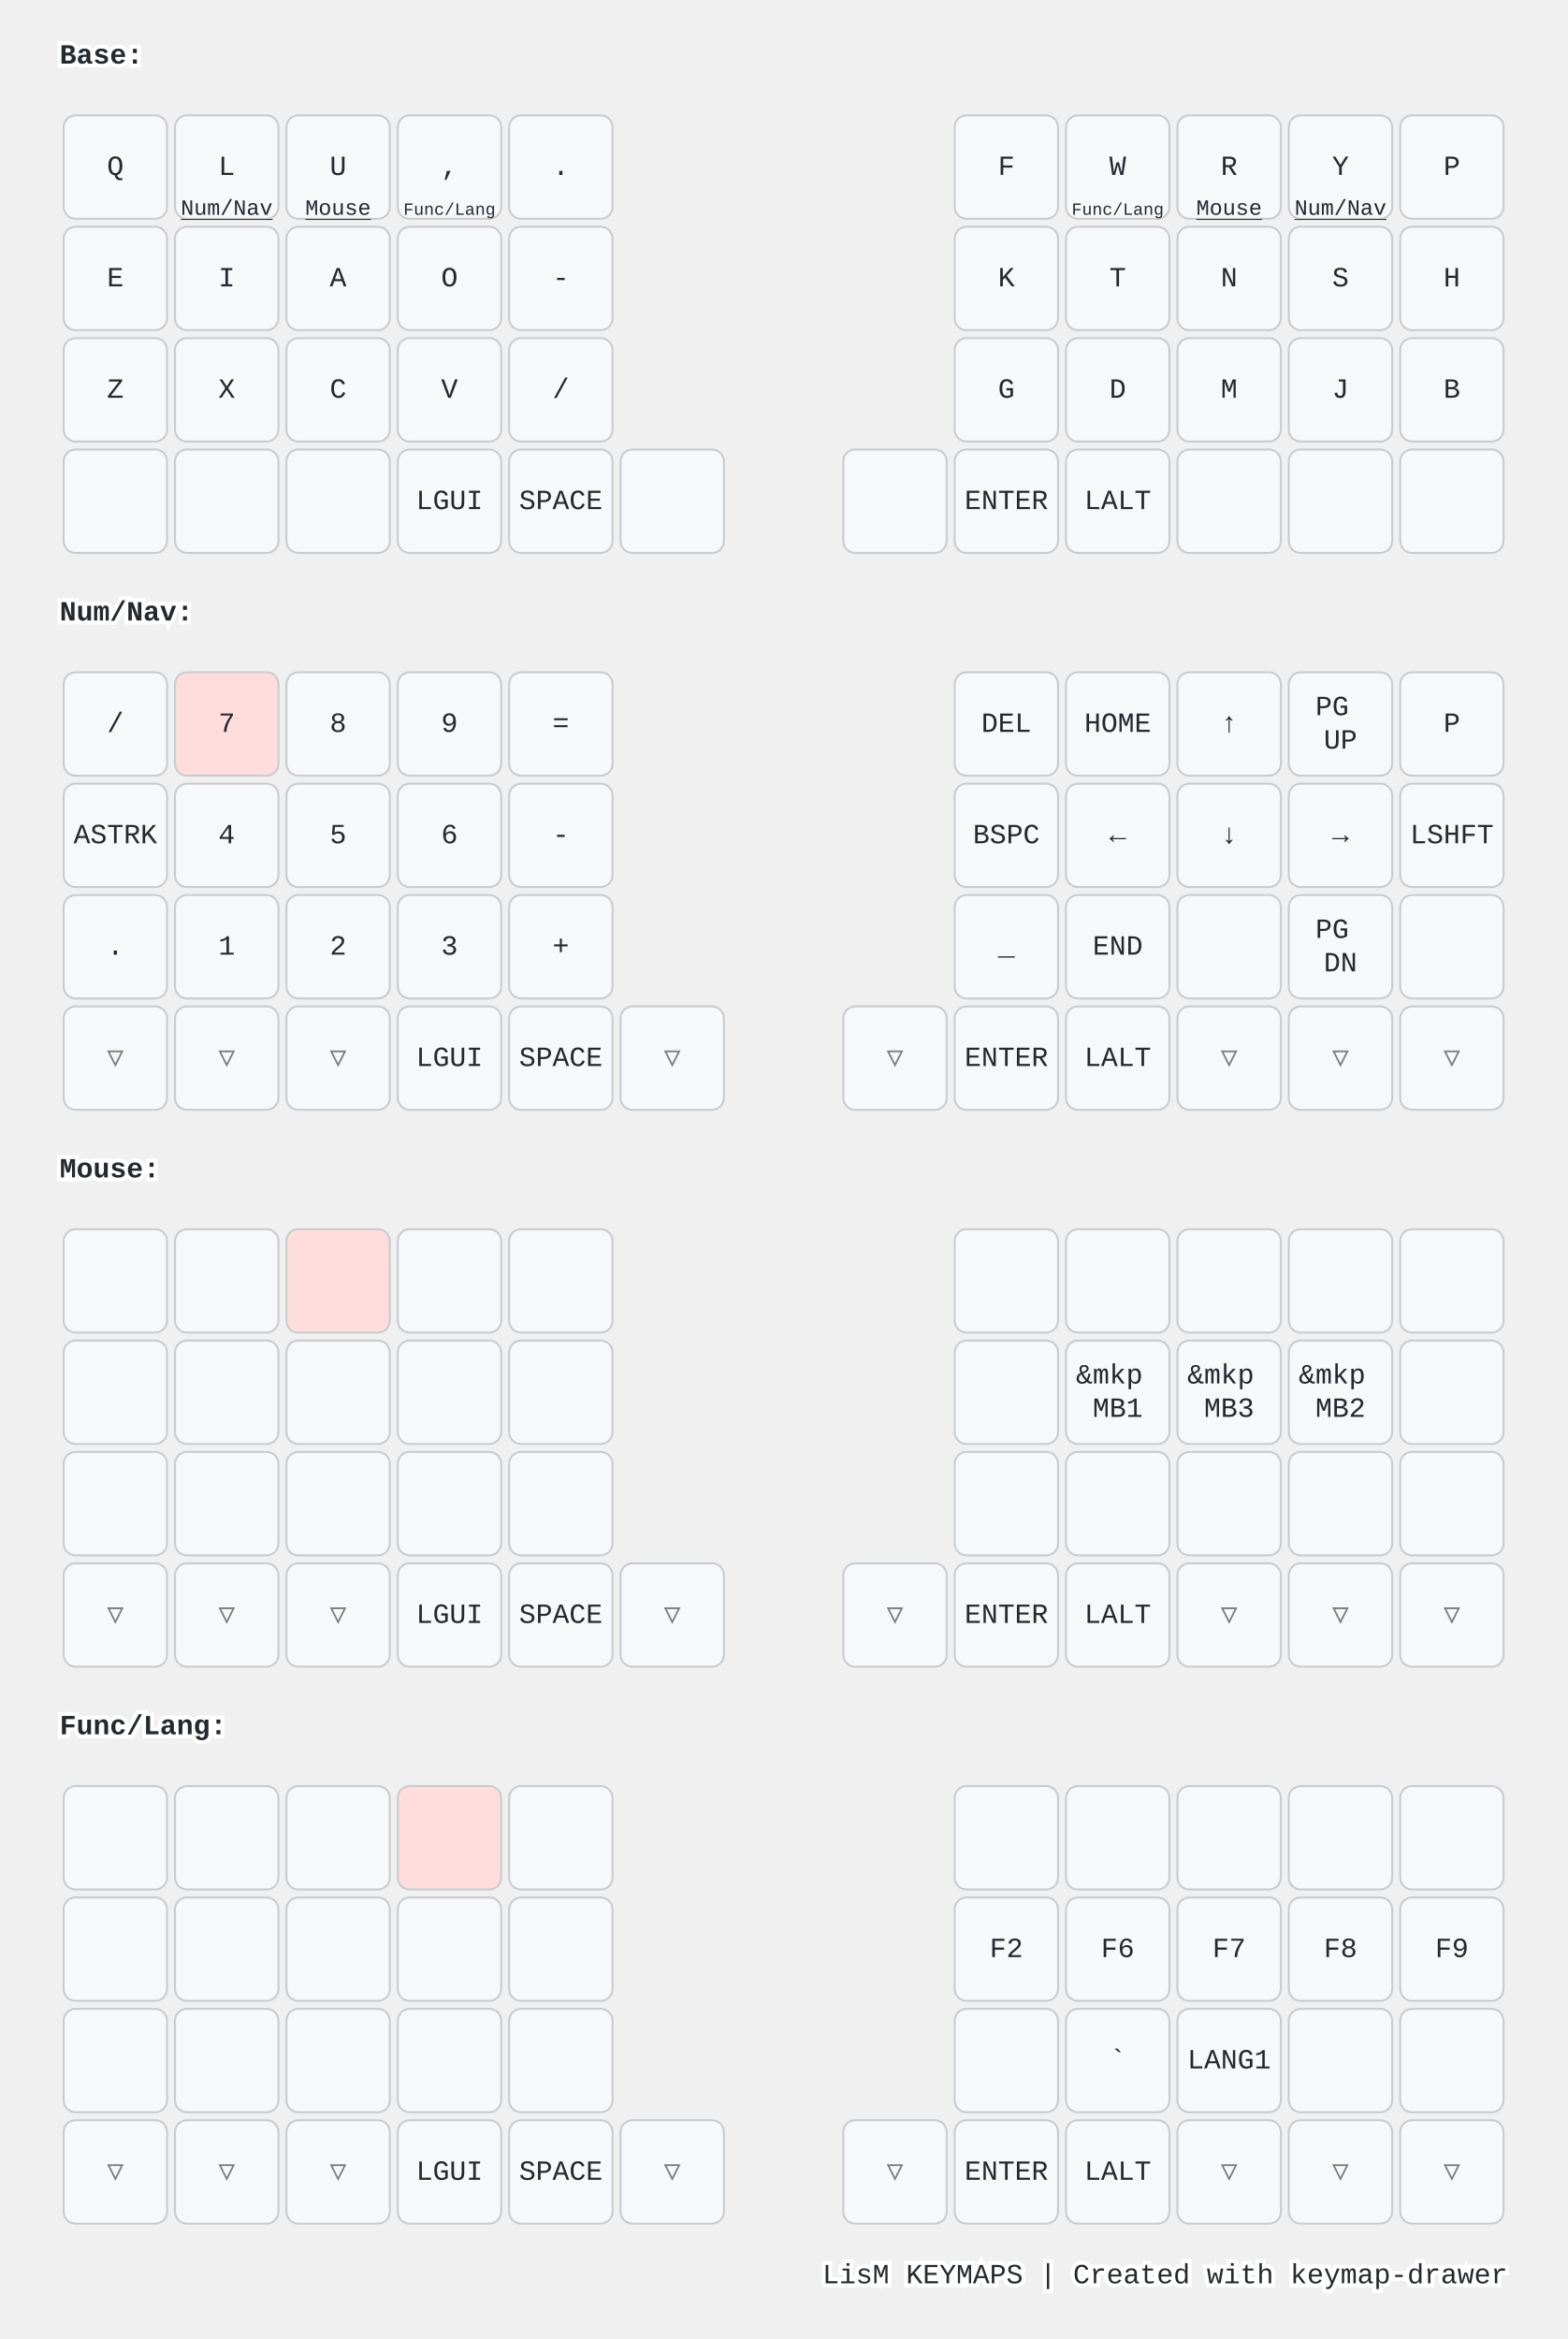
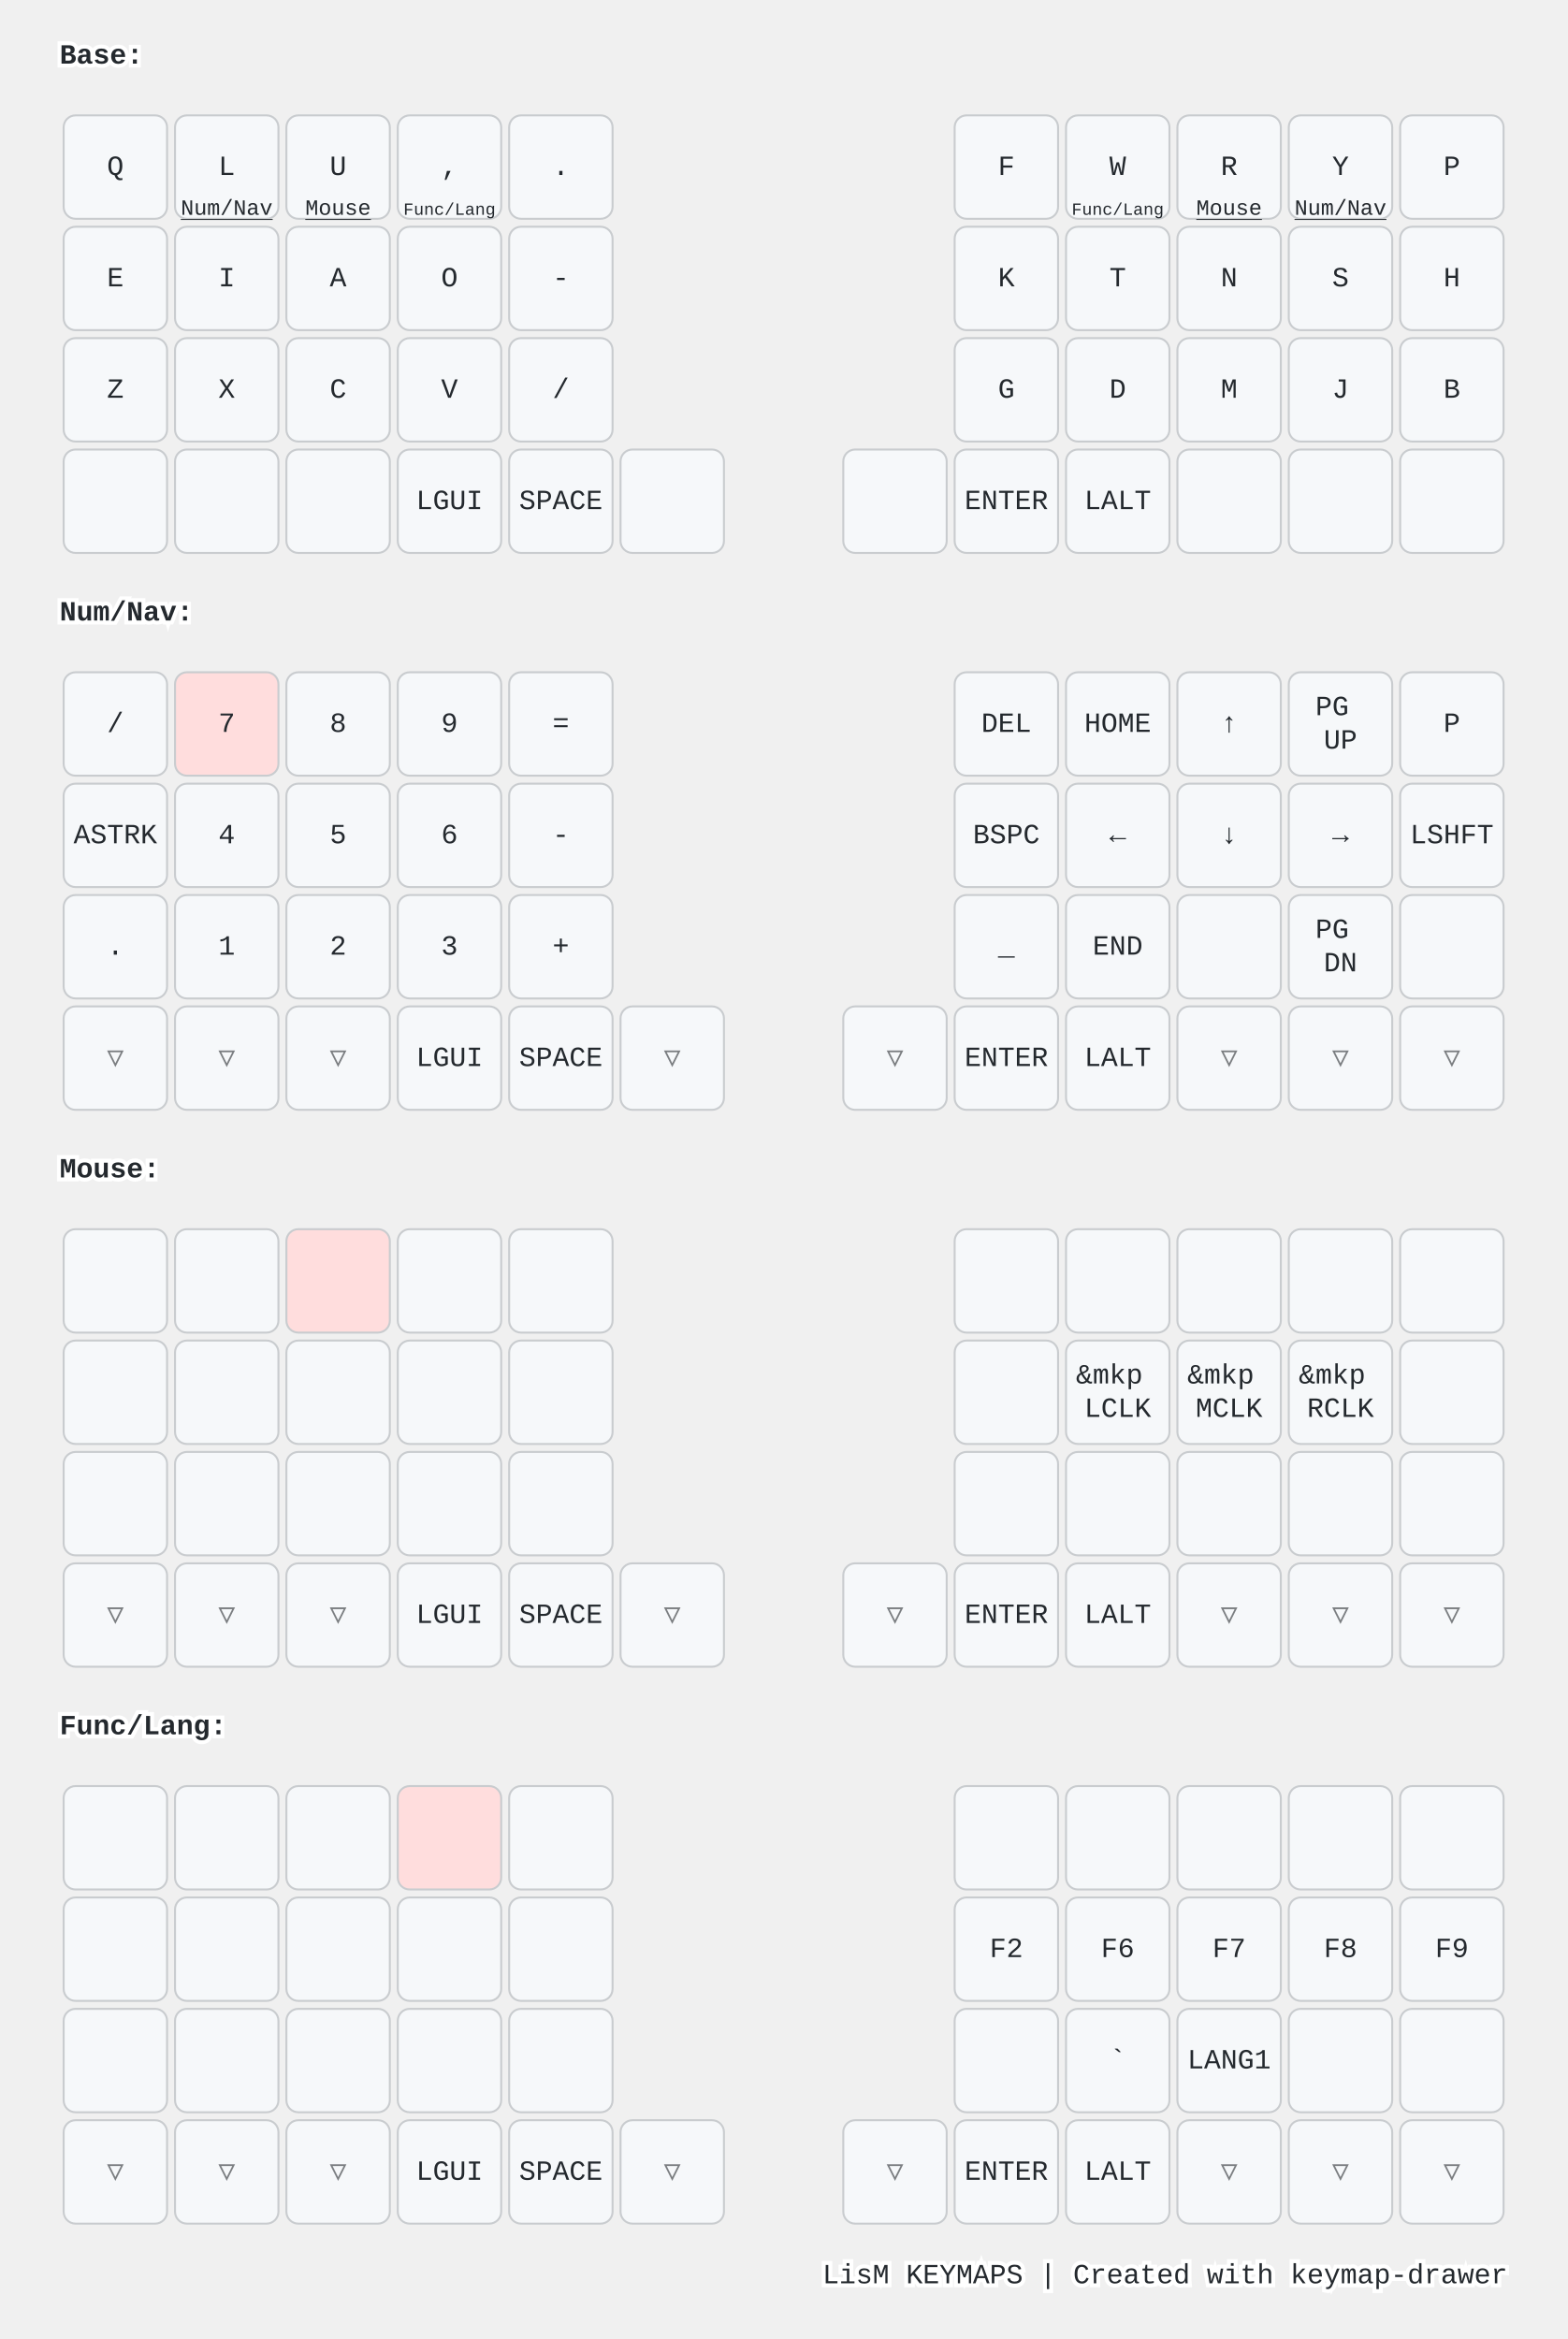
<svg xmlns="http://www.w3.org/2000/svg" width="788" height="1176" viewBox="0 0 788 1176" class="keymap">
  <style>/* inherit to force styles through use tags */
svg path {
    fill: inherit;
}

/* font and background color specifications */
svg.keymap {
    font-family: SFMono-Regular,Consolas,Liberation Mono,Menlo,monospace;
    font-size: 14px;
    font-kerning: normal;
    text-rendering: optimizeLegibility;
    fill: #24292e;
}

/* default key styling */
rect.key {
    fill: #f6f8fa;
}

rect.key, rect.combo {
    stroke: #c9cccf;
    stroke-width: 1;
}

/* default key side styling, only used is draw_key_sides is set */
rect.side {
    filter: brightness(90%);
}

/* color accent for combo boxes */
rect.combo, rect.combo-separate {
    fill: #cdf;
}

/* color accent for held keys */
rect.held, rect.combo.held {
    fill: #fdd;
}

/* color accent for ghost (optional) keys */
rect.ghost, rect.combo.ghost {
    stroke-dasharray: 4, 4;
    stroke-width: 2;
}

text {
    text-anchor: middle;
    dominant-baseline: middle;
}

/* styling for layer labels */
text.label {
    font-weight: bold;
    text-anchor: start;
    stroke: white;
    stroke-width: 4;
    paint-order: stroke;
}

/* styling for optional footer */
text.footer {
    text-anchor: end;
    dominant-baseline: auto;
    stroke: white;
    stroke-width: 4;
    paint-order: stroke;
}

/* styling for combo tap, and key non-tap label text */
text.combo, text.hold, text.shifted, text.left, text.right, text.tl, text.tr, text.bl, text.br {
    font-size: 11px;
}

text.hold, text.bl, text.br {
    text-anchor: middle;
    dominant-baseline: auto;
}

text.shifted, text.tl, text.tr {
    text-anchor: middle;
    dominant-baseline: hanging;
}

text.left, text.tl, text.bl {
    text-anchor: start;
}

text.right, text.tr, text.br {
    text-anchor: end;
}

text.layer-activator {
    text-decoration: underline;
}

/* styling for hold/shifted label text in combo box */
text.combo.hold, text.combo.shifted, text.combo.left, text.combo.right {
    font-size: 8px;
}

/* lighter symbol for transparent keys */
text.trans {
    fill: #7b7e81;
}

/* styling for combo dendrons */
path.combo {
    stroke-width: 1;
    stroke: gray;
    fill: none;
}

/* Start Tabler Icons Cleanup */
/* cannot use height/width with glyphs */
.icon-tabler &gt; path {
    fill: inherit;
    stroke: inherit;
    stroke-width: 2;
}
/* hide tabler's default box */
.icon-tabler &gt; path[stroke="none"][fill="none"] {
    visibility: hidden;
}
/* End Tabler Icons Cleanup */

@media (prefers-color-scheme: dark) {
svg.keymap { fill: #d1d6db; }
rect.key { fill: #3f4750; }
rect.key, rect.combo { stroke: #60666c; }
rect.combo, rect.combo-separate { fill: #1f3d7a; }
rect.held, rect.combo.held { fill: #854747; }
text.label, text.footer { stroke: black; }
text.trans { fill: #7e8184; }
path.combo { stroke: #7f7f7f; }

}</style>
  <g transform="translate(30, 0)" class="layer-Base">
    <text x="0" y="28" class="label" id="Base">Base:</text>
    <g transform="translate(0, 56)">
      <g transform="translate(28, 28)" class="key keypos-0">
        <rect rx="6" ry="6" x="-26" y="-26" width="52" height="52" class="key" />
        <text x="0" y="0" class="key tap">Q</text>
      </g>
      <g transform="translate(84, 28)" class="key keypos-1">
        <rect rx="6" ry="6" x="-26" y="-26" width="52" height="52" class="key" />
        <text x="0" y="0" class="key tap">L</text>
        <a href="#NumNav">
          <text x="0" y="24" class="key hold layer-activator">Num/Nav</text>
        </a>
      </g>
      <g transform="translate(140, 28)" class="key keypos-2">
        <rect rx="6" ry="6" x="-26" y="-26" width="52" height="52" class="key" />
        <text x="0" y="0" class="key tap">U</text>
        <a href="#Mouse">
          <text x="0" y="24" class="key hold layer-activator">Mouse</text>
        </a>
      </g>
      <g transform="translate(196, 28)" class="key keypos-3">
        <rect rx="6" ry="6" x="-26" y="-26" width="52" height="52" class="key" />
        <text x="0" y="0" class="key tap">,</text>
        <a href="#FuncLang">
          <text x="0" y="24" class="key hold layer-activator">
            <tspan style="font-size: 78%">Func/Lang</tspan>
          </text>
        </a>
      </g>
      <g transform="translate(252, 28)" class="key keypos-4">
        <rect rx="6" ry="6" x="-26" y="-26" width="52" height="52" class="key" />
        <text x="0" y="0" class="key tap">.</text>
      </g>
      <g transform="translate(476, 28)" class="key keypos-5">
        <rect rx="6" ry="6" x="-26" y="-26" width="52" height="52" class="key" />
        <text x="0" y="0" class="key tap">F</text>
      </g>
      <g transform="translate(532, 28)" class="key keypos-6">
        <rect rx="6" ry="6" x="-26" y="-26" width="52" height="52" class="key" />
        <text x="0" y="0" class="key tap">W</text>
        <a href="#FuncLang">
          <text x="0" y="24" class="key hold layer-activator">
            <tspan style="font-size: 78%">Func/Lang</tspan>
          </text>
        </a>
      </g>
      <g transform="translate(588, 28)" class="key keypos-7">
        <rect rx="6" ry="6" x="-26" y="-26" width="52" height="52" class="key" />
        <text x="0" y="0" class="key tap">R</text>
        <a href="#Mouse">
          <text x="0" y="24" class="key hold layer-activator">Mouse</text>
        </a>
      </g>
      <g transform="translate(644, 28)" class="key keypos-8">
        <rect rx="6" ry="6" x="-26" y="-26" width="52" height="52" class="key" />
        <text x="0" y="0" class="key tap">Y</text>
        <a href="#NumNav">
          <text x="0" y="24" class="key hold layer-activator">Num/Nav</text>
        </a>
      </g>
      <g transform="translate(700, 28)" class="key keypos-9">
        <rect rx="6" ry="6" x="-26" y="-26" width="52" height="52" class="key" />
        <text x="0" y="0" class="key tap">P</text>
      </g>
      <g transform="translate(28, 84)" class="key keypos-10">
        <rect rx="6" ry="6" x="-26" y="-26" width="52" height="52" class="key" />
        <text x="0" y="0" class="key tap">E</text>
      </g>
      <g transform="translate(84, 84)" class="key keypos-11">
        <rect rx="6" ry="6" x="-26" y="-26" width="52" height="52" class="key" />
        <text x="0" y="0" class="key tap">I</text>
      </g>
      <g transform="translate(140, 84)" class="key keypos-12">
        <rect rx="6" ry="6" x="-26" y="-26" width="52" height="52" class="key" />
        <text x="0" y="0" class="key tap">A</text>
      </g>
      <g transform="translate(196, 84)" class="key keypos-13">
        <rect rx="6" ry="6" x="-26" y="-26" width="52" height="52" class="key" />
        <text x="0" y="0" class="key tap">O</text>
      </g>
      <g transform="translate(252, 84)" class="key keypos-14">
        <rect rx="6" ry="6" x="-26" y="-26" width="52" height="52" class="key" />
        <text x="0" y="0" class="key tap">-</text>
      </g>
      <g transform="translate(476, 84)" class="key keypos-15">
        <rect rx="6" ry="6" x="-26" y="-26" width="52" height="52" class="key" />
        <text x="0" y="0" class="key tap">K</text>
      </g>
      <g transform="translate(532, 84)" class="key keypos-16">
        <rect rx="6" ry="6" x="-26" y="-26" width="52" height="52" class="key" />
        <text x="0" y="0" class="key tap">T</text>
      </g>
      <g transform="translate(588, 84)" class="key keypos-17">
        <rect rx="6" ry="6" x="-26" y="-26" width="52" height="52" class="key" />
        <text x="0" y="0" class="key tap">N</text>
      </g>
      <g transform="translate(644, 84)" class="key keypos-18">
        <rect rx="6" ry="6" x="-26" y="-26" width="52" height="52" class="key" />
        <text x="0" y="0" class="key tap">S</text>
      </g>
      <g transform="translate(700, 84)" class="key keypos-19">
        <rect rx="6" ry="6" x="-26" y="-26" width="52" height="52" class="key" />
        <text x="0" y="0" class="key tap">H</text>
      </g>
      <g transform="translate(28, 140)" class="key keypos-20">
        <rect rx="6" ry="6" x="-26" y="-26" width="52" height="52" class="key" />
        <text x="0" y="0" class="key tap">Z</text>
      </g>
      <g transform="translate(84, 140)" class="key keypos-21">
        <rect rx="6" ry="6" x="-26" y="-26" width="52" height="52" class="key" />
        <text x="0" y="0" class="key tap">X</text>
      </g>
      <g transform="translate(140, 140)" class="key keypos-22">
        <rect rx="6" ry="6" x="-26" y="-26" width="52" height="52" class="key" />
        <text x="0" y="0" class="key tap">C</text>
      </g>
      <g transform="translate(196, 140)" class="key keypos-23">
        <rect rx="6" ry="6" x="-26" y="-26" width="52" height="52" class="key" />
        <text x="0" y="0" class="key tap">V</text>
      </g>
      <g transform="translate(252, 140)" class="key keypos-24">
        <rect rx="6" ry="6" x="-26" y="-26" width="52" height="52" class="key" />
        <text x="0" y="0" class="key tap">/</text>
      </g>
      <g transform="translate(476, 140)" class="key keypos-25">
        <rect rx="6" ry="6" x="-26" y="-26" width="52" height="52" class="key" />
        <text x="0" y="0" class="key tap">G</text>
      </g>
      <g transform="translate(532, 140)" class="key keypos-26">
        <rect rx="6" ry="6" x="-26" y="-26" width="52" height="52" class="key" />
        <text x="0" y="0" class="key tap">D</text>
      </g>
      <g transform="translate(588, 140)" class="key keypos-27">
        <rect rx="6" ry="6" x="-26" y="-26" width="52" height="52" class="key" />
        <text x="0" y="0" class="key tap">M</text>
      </g>
      <g transform="translate(644, 140)" class="key keypos-28">
        <rect rx="6" ry="6" x="-26" y="-26" width="52" height="52" class="key" />
        <text x="0" y="0" class="key tap">J</text>
      </g>
      <g transform="translate(700, 140)" class="key keypos-29">
        <rect rx="6" ry="6" x="-26" y="-26" width="52" height="52" class="key" />
        <text x="0" y="0" class="key tap">B</text>
      </g>
      <g transform="translate(28, 196)" class="key keypos-30">
        <rect rx="6" ry="6" x="-26" y="-26" width="52" height="52" class="key" />
      </g>
      <g transform="translate(84, 196)" class="key keypos-31">
        <rect rx="6" ry="6" x="-26" y="-26" width="52" height="52" class="key" />
      </g>
      <g transform="translate(140, 196)" class="key keypos-32">
        <rect rx="6" ry="6" x="-26" y="-26" width="52" height="52" class="key" />
      </g>
      <g transform="translate(196, 196)" class="key keypos-33">
        <rect rx="6" ry="6" x="-26" y="-26" width="52" height="52" class="key" />
        <text x="0" y="0" class="key tap">LGUI</text>
      </g>
      <g transform="translate(252, 196)" class="key keypos-34">
        <rect rx="6" ry="6" x="-26" y="-26" width="52" height="52" class="key" />
        <text x="0" y="0" class="key tap">SPACE</text>
      </g>
      <g transform="translate(308, 196)" class="key keypos-35">
        <rect rx="6" ry="6" x="-26" y="-26" width="52" height="52" class="key" />
      </g>
      <g transform="translate(420, 196)" class="key keypos-36">
        <rect rx="6" ry="6" x="-26" y="-26" width="52" height="52" class="key" />
      </g>
      <g transform="translate(476, 196)" class="key keypos-37">
        <rect rx="6" ry="6" x="-26" y="-26" width="52" height="52" class="key" />
        <text x="0" y="0" class="key tap">ENTER</text>
      </g>
      <g transform="translate(532, 196)" class="key keypos-38">
        <rect rx="6" ry="6" x="-26" y="-26" width="52" height="52" class="key" />
        <text x="0" y="0" class="key tap">LALT</text>
      </g>
      <g transform="translate(588, 196)" class="key keypos-39">
        <rect rx="6" ry="6" x="-26" y="-26" width="52" height="52" class="key" />
      </g>
      <g transform="translate(644, 196)" class="key keypos-40">
        <rect rx="6" ry="6" x="-26" y="-26" width="52" height="52" class="key" />
      </g>
      <g transform="translate(700, 196)" class="key keypos-41">
        <rect rx="6" ry="6" x="-26" y="-26" width="52" height="52" class="key" />
      </g>
    </g>
  </g>
  <g transform="translate(30, 280)" class="layer-Num/Nav">
    <text x="0" y="28" class="label" id="NumNav">Num/Nav:</text>
    <g transform="translate(0, 56)">
      <g transform="translate(28, 28)" class="key keypos-0">
        <rect rx="6" ry="6" x="-26" y="-26" width="52" height="52" class="key" />
        <text x="0" y="0" class="key tap">/</text>
      </g>
      <g transform="translate(84, 28)" class="key held keypos-1">
        <rect rx="6" ry="6" x="-26" y="-26" width="52" height="52" class="key held" />
        <text x="0" y="0" class="key held tap">7</text>
      </g>
      <g transform="translate(140, 28)" class="key keypos-2">
        <rect rx="6" ry="6" x="-26" y="-26" width="52" height="52" class="key" />
        <text x="0" y="0" class="key tap">8</text>
      </g>
      <g transform="translate(196, 28)" class="key keypos-3">
        <rect rx="6" ry="6" x="-26" y="-26" width="52" height="52" class="key" />
        <text x="0" y="0" class="key tap">9</text>
      </g>
      <g transform="translate(252, 28)" class="key keypos-4">
        <rect rx="6" ry="6" x="-26" y="-26" width="52" height="52" class="key" />
        <text x="0" y="0" class="key tap">=</text>
      </g>
      <g transform="translate(476, 28)" class="key keypos-5">
        <rect rx="6" ry="6" x="-26" y="-26" width="52" height="52" class="key" />
        <text x="0" y="0" class="key tap">DEL</text>
      </g>
      <g transform="translate(532, 28)" class="key keypos-6">
        <rect rx="6" ry="6" x="-26" y="-26" width="52" height="52" class="key" />
        <text x="0" y="0" class="key tap">HOME</text>
      </g>
      <g transform="translate(588, 28)" class="key keypos-7">
        <rect rx="6" ry="6" x="-26" y="-26" width="52" height="52" class="key" />
        <text x="0" y="0" class="key tap">↑</text>
      </g>
      <g transform="translate(644, 28)" class="key keypos-8">
        <rect rx="6" ry="6" x="-26" y="-26" width="52" height="52" class="key" />
        <text x="0" y="0" class="key tap">
          <tspan x="0" dy="-0.6em">PG</tspan>
          <tspan x="0" dy="1.2em">UP</tspan>
        </text>
      </g>
      <g transform="translate(700, 28)" class="key keypos-9">
        <rect rx="6" ry="6" x="-26" y="-26" width="52" height="52" class="key" />
        <text x="0" y="0" class="key tap">P</text>
      </g>
      <g transform="translate(28, 84)" class="key keypos-10">
        <rect rx="6" ry="6" x="-26" y="-26" width="52" height="52" class="key" />
        <text x="0" y="0" class="key tap">ASTRK</text>
      </g>
      <g transform="translate(84, 84)" class="key keypos-11">
        <rect rx="6" ry="6" x="-26" y="-26" width="52" height="52" class="key" />
        <text x="0" y="0" class="key tap">4</text>
      </g>
      <g transform="translate(140, 84)" class="key keypos-12">
        <rect rx="6" ry="6" x="-26" y="-26" width="52" height="52" class="key" />
        <text x="0" y="0" class="key tap">5</text>
      </g>
      <g transform="translate(196, 84)" class="key keypos-13">
        <rect rx="6" ry="6" x="-26" y="-26" width="52" height="52" class="key" />
        <text x="0" y="0" class="key tap">6</text>
      </g>
      <g transform="translate(252, 84)" class="key keypos-14">
        <rect rx="6" ry="6" x="-26" y="-26" width="52" height="52" class="key" />
        <text x="0" y="0" class="key tap">-</text>
      </g>
      <g transform="translate(476, 84)" class="key keypos-15">
        <rect rx="6" ry="6" x="-26" y="-26" width="52" height="52" class="key" />
        <text x="0" y="0" class="key tap">BSPC</text>
      </g>
      <g transform="translate(532, 84)" class="key keypos-16">
        <rect rx="6" ry="6" x="-26" y="-26" width="52" height="52" class="key" />
        <text x="0" y="0" class="key tap">←</text>
      </g>
      <g transform="translate(588, 84)" class="key keypos-17">
        <rect rx="6" ry="6" x="-26" y="-26" width="52" height="52" class="key" />
        <text x="0" y="0" class="key tap">↓</text>
      </g>
      <g transform="translate(644, 84)" class="key keypos-18">
        <rect rx="6" ry="6" x="-26" y="-26" width="52" height="52" class="key" />
        <text x="0" y="0" class="key tap">→</text>
      </g>
      <g transform="translate(700, 84)" class="key keypos-19">
        <rect rx="6" ry="6" x="-26" y="-26" width="52" height="52" class="key" />
        <text x="0" y="0" class="key tap">LSHFT</text>
      </g>
      <g transform="translate(28, 140)" class="key keypos-20">
        <rect rx="6" ry="6" x="-26" y="-26" width="52" height="52" class="key" />
        <text x="0" y="0" class="key tap">.</text>
      </g>
      <g transform="translate(84, 140)" class="key keypos-21">
        <rect rx="6" ry="6" x="-26" y="-26" width="52" height="52" class="key" />
        <text x="0" y="0" class="key tap">1</text>
      </g>
      <g transform="translate(140, 140)" class="key keypos-22">
        <rect rx="6" ry="6" x="-26" y="-26" width="52" height="52" class="key" />
        <text x="0" y="0" class="key tap">2</text>
      </g>
      <g transform="translate(196, 140)" class="key keypos-23">
        <rect rx="6" ry="6" x="-26" y="-26" width="52" height="52" class="key" />
        <text x="0" y="0" class="key tap">3</text>
      </g>
      <g transform="translate(252, 140)" class="key keypos-24">
        <rect rx="6" ry="6" x="-26" y="-26" width="52" height="52" class="key" />
        <text x="0" y="0" class="key tap">+</text>
      </g>
      <g transform="translate(476, 140)" class="key keypos-25">
        <rect rx="6" ry="6" x="-26" y="-26" width="52" height="52" class="key" />
        <text x="0" y="0" class="key tap">_</text>
      </g>
      <g transform="translate(532, 140)" class="key keypos-26">
        <rect rx="6" ry="6" x="-26" y="-26" width="52" height="52" class="key" />
        <text x="0" y="0" class="key tap">END</text>
      </g>
      <g transform="translate(588, 140)" class="key keypos-27">
        <rect rx="6" ry="6" x="-26" y="-26" width="52" height="52" class="key" />
      </g>
      <g transform="translate(644, 140)" class="key keypos-28">
        <rect rx="6" ry="6" x="-26" y="-26" width="52" height="52" class="key" />
        <text x="0" y="0" class="key tap">
          <tspan x="0" dy="-0.6em">PG</tspan>
          <tspan x="0" dy="1.2em">DN</tspan>
        </text>
      </g>
      <g transform="translate(700, 140)" class="key keypos-29">
        <rect rx="6" ry="6" x="-26" y="-26" width="52" height="52" class="key" />
      </g>
      <g transform="translate(28, 196)" class="key trans keypos-30">
        <rect rx="6" ry="6" x="-26" y="-26" width="52" height="52" class="key trans" />
        <text x="0" y="0" class="key trans tap">▽</text>
      </g>
      <g transform="translate(84, 196)" class="key trans keypos-31">
        <rect rx="6" ry="6" x="-26" y="-26" width="52" height="52" class="key trans" />
        <text x="0" y="0" class="key trans tap">▽</text>
      </g>
      <g transform="translate(140, 196)" class="key trans keypos-32">
        <rect rx="6" ry="6" x="-26" y="-26" width="52" height="52" class="key trans" />
        <text x="0" y="0" class="key trans tap">▽</text>
      </g>
      <g transform="translate(196, 196)" class="key keypos-33">
        <rect rx="6" ry="6" x="-26" y="-26" width="52" height="52" class="key" />
        <text x="0" y="0" class="key tap">LGUI</text>
      </g>
      <g transform="translate(252, 196)" class="key keypos-34">
        <rect rx="6" ry="6" x="-26" y="-26" width="52" height="52" class="key" />
        <text x="0" y="0" class="key tap">SPACE</text>
      </g>
      <g transform="translate(308, 196)" class="key trans keypos-35">
        <rect rx="6" ry="6" x="-26" y="-26" width="52" height="52" class="key trans" />
        <text x="0" y="0" class="key trans tap">▽</text>
      </g>
      <g transform="translate(420, 196)" class="key trans keypos-36">
        <rect rx="6" ry="6" x="-26" y="-26" width="52" height="52" class="key trans" />
        <text x="0" y="0" class="key trans tap">▽</text>
      </g>
      <g transform="translate(476, 196)" class="key keypos-37">
        <rect rx="6" ry="6" x="-26" y="-26" width="52" height="52" class="key" />
        <text x="0" y="0" class="key tap">ENTER</text>
      </g>
      <g transform="translate(532, 196)" class="key keypos-38">
        <rect rx="6" ry="6" x="-26" y="-26" width="52" height="52" class="key" />
        <text x="0" y="0" class="key tap">LALT</text>
      </g>
      <g transform="translate(588, 196)" class="key trans keypos-39">
        <rect rx="6" ry="6" x="-26" y="-26" width="52" height="52" class="key trans" />
        <text x="0" y="0" class="key trans tap">▽</text>
      </g>
      <g transform="translate(644, 196)" class="key trans keypos-40">
        <rect rx="6" ry="6" x="-26" y="-26" width="52" height="52" class="key trans" />
        <text x="0" y="0" class="key trans tap">▽</text>
      </g>
      <g transform="translate(700, 196)" class="key trans keypos-41">
        <rect rx="6" ry="6" x="-26" y="-26" width="52" height="52" class="key trans" />
        <text x="0" y="0" class="key trans tap">▽</text>
      </g>
    </g>
  </g>
  <g transform="translate(30, 560)" class="layer-Mouse">
    <text x="0" y="28" class="label" id="Mouse">Mouse:</text>
    <g transform="translate(0, 56)">
      <g transform="translate(28, 28)" class="key keypos-0">
        <rect rx="6" ry="6" x="-26" y="-26" width="52" height="52" class="key" />
      </g>
      <g transform="translate(84, 28)" class="key keypos-1">
        <rect rx="6" ry="6" x="-26" y="-26" width="52" height="52" class="key" />
      </g>
      <g transform="translate(140, 28)" class="key held keypos-2">
        <rect rx="6" ry="6" x="-26" y="-26" width="52" height="52" class="key held" />
      </g>
      <g transform="translate(196, 28)" class="key keypos-3">
        <rect rx="6" ry="6" x="-26" y="-26" width="52" height="52" class="key" />
      </g>
      <g transform="translate(252, 28)" class="key keypos-4">
        <rect rx="6" ry="6" x="-26" y="-26" width="52" height="52" class="key" />
      </g>
      <g transform="translate(476, 28)" class="key keypos-5">
        <rect rx="6" ry="6" x="-26" y="-26" width="52" height="52" class="key" />
      </g>
      <g transform="translate(532, 28)" class="key keypos-6">
        <rect rx="6" ry="6" x="-26" y="-26" width="52" height="52" class="key" />
      </g>
      <g transform="translate(588, 28)" class="key keypos-7">
        <rect rx="6" ry="6" x="-26" y="-26" width="52" height="52" class="key" />
      </g>
      <g transform="translate(644, 28)" class="key keypos-8">
        <rect rx="6" ry="6" x="-26" y="-26" width="52" height="52" class="key" />
      </g>
      <g transform="translate(700, 28)" class="key keypos-9">
        <rect rx="6" ry="6" x="-26" y="-26" width="52" height="52" class="key" />
      </g>
      <g transform="translate(28, 84)" class="key keypos-10">
        <rect rx="6" ry="6" x="-26" y="-26" width="52" height="52" class="key" />
      </g>
      <g transform="translate(84, 84)" class="key keypos-11">
        <rect rx="6" ry="6" x="-26" y="-26" width="52" height="52" class="key" />
      </g>
      <g transform="translate(140, 84)" class="key keypos-12">
        <rect rx="6" ry="6" x="-26" y="-26" width="52" height="52" class="key" />
      </g>
      <g transform="translate(196, 84)" class="key keypos-13">
        <rect rx="6" ry="6" x="-26" y="-26" width="52" height="52" class="key" />
      </g>
      <g transform="translate(252, 84)" class="key keypos-14">
        <rect rx="6" ry="6" x="-26" y="-26" width="52" height="52" class="key" />
      </g>
      <g transform="translate(476, 84)" class="key keypos-15">
        <rect rx="6" ry="6" x="-26" y="-26" width="52" height="52" class="key" />
      </g>
      <g transform="translate(532, 84)" class="key keypos-16">
        <rect rx="6" ry="6" x="-26" y="-26" width="52" height="52" class="key" />
        <text x="0" y="0" class="key tap">
          <tspan x="0" dy="-0.6em">&amp;mkp</tspan>
-           <tspan x="0" dy="1.2em">MB1</tspan>
+           <tspan x="0" dy="1.2em">LCLK</tspan>
        </text>
      </g>
      <g transform="translate(588, 84)" class="key keypos-17">
        <rect rx="6" ry="6" x="-26" y="-26" width="52" height="52" class="key" />
        <text x="0" y="0" class="key tap">
          <tspan x="0" dy="-0.6em">&amp;mkp</tspan>
-           <tspan x="0" dy="1.2em">MB3</tspan>
+           <tspan x="0" dy="1.2em">MCLK</tspan>
        </text>
      </g>
      <g transform="translate(644, 84)" class="key keypos-18">
        <rect rx="6" ry="6" x="-26" y="-26" width="52" height="52" class="key" />
        <text x="0" y="0" class="key tap">
          <tspan x="0" dy="-0.6em">&amp;mkp</tspan>
-           <tspan x="0" dy="1.2em">MB2</tspan>
+           <tspan x="0" dy="1.2em">RCLK</tspan>
        </text>
      </g>
      <g transform="translate(700, 84)" class="key keypos-19">
        <rect rx="6" ry="6" x="-26" y="-26" width="52" height="52" class="key" />
      </g>
      <g transform="translate(28, 140)" class="key keypos-20">
        <rect rx="6" ry="6" x="-26" y="-26" width="52" height="52" class="key" />
      </g>
      <g transform="translate(84, 140)" class="key keypos-21">
        <rect rx="6" ry="6" x="-26" y="-26" width="52" height="52" class="key" />
      </g>
      <g transform="translate(140, 140)" class="key keypos-22">
        <rect rx="6" ry="6" x="-26" y="-26" width="52" height="52" class="key" />
      </g>
      <g transform="translate(196, 140)" class="key keypos-23">
        <rect rx="6" ry="6" x="-26" y="-26" width="52" height="52" class="key" />
      </g>
      <g transform="translate(252, 140)" class="key keypos-24">
        <rect rx="6" ry="6" x="-26" y="-26" width="52" height="52" class="key" />
      </g>
      <g transform="translate(476, 140)" class="key keypos-25">
        <rect rx="6" ry="6" x="-26" y="-26" width="52" height="52" class="key" />
      </g>
      <g transform="translate(532, 140)" class="key keypos-26">
        <rect rx="6" ry="6" x="-26" y="-26" width="52" height="52" class="key" />
      </g>
      <g transform="translate(588, 140)" class="key keypos-27">
        <rect rx="6" ry="6" x="-26" y="-26" width="52" height="52" class="key" />
      </g>
      <g transform="translate(644, 140)" class="key keypos-28">
        <rect rx="6" ry="6" x="-26" y="-26" width="52" height="52" class="key" />
      </g>
      <g transform="translate(700, 140)" class="key keypos-29">
        <rect rx="6" ry="6" x="-26" y="-26" width="52" height="52" class="key" />
      </g>
      <g transform="translate(28, 196)" class="key trans keypos-30">
        <rect rx="6" ry="6" x="-26" y="-26" width="52" height="52" class="key trans" />
        <text x="0" y="0" class="key trans tap">▽</text>
      </g>
      <g transform="translate(84, 196)" class="key trans keypos-31">
        <rect rx="6" ry="6" x="-26" y="-26" width="52" height="52" class="key trans" />
        <text x="0" y="0" class="key trans tap">▽</text>
      </g>
      <g transform="translate(140, 196)" class="key trans keypos-32">
        <rect rx="6" ry="6" x="-26" y="-26" width="52" height="52" class="key trans" />
        <text x="0" y="0" class="key trans tap">▽</text>
      </g>
      <g transform="translate(196, 196)" class="key keypos-33">
        <rect rx="6" ry="6" x="-26" y="-26" width="52" height="52" class="key" />
        <text x="0" y="0" class="key tap">LGUI</text>
      </g>
      <g transform="translate(252, 196)" class="key keypos-34">
        <rect rx="6" ry="6" x="-26" y="-26" width="52" height="52" class="key" />
        <text x="0" y="0" class="key tap">SPACE</text>
      </g>
      <g transform="translate(308, 196)" class="key trans keypos-35">
        <rect rx="6" ry="6" x="-26" y="-26" width="52" height="52" class="key trans" />
        <text x="0" y="0" class="key trans tap">▽</text>
      </g>
      <g transform="translate(420, 196)" class="key trans keypos-36">
        <rect rx="6" ry="6" x="-26" y="-26" width="52" height="52" class="key trans" />
        <text x="0" y="0" class="key trans tap">▽</text>
      </g>
      <g transform="translate(476, 196)" class="key keypos-37">
        <rect rx="6" ry="6" x="-26" y="-26" width="52" height="52" class="key" />
        <text x="0" y="0" class="key tap">ENTER</text>
      </g>
      <g transform="translate(532, 196)" class="key keypos-38">
        <rect rx="6" ry="6" x="-26" y="-26" width="52" height="52" class="key" />
        <text x="0" y="0" class="key tap">LALT</text>
      </g>
      <g transform="translate(588, 196)" class="key trans keypos-39">
        <rect rx="6" ry="6" x="-26" y="-26" width="52" height="52" class="key trans" />
        <text x="0" y="0" class="key trans tap">▽</text>
      </g>
      <g transform="translate(644, 196)" class="key trans keypos-40">
        <rect rx="6" ry="6" x="-26" y="-26" width="52" height="52" class="key trans" />
        <text x="0" y="0" class="key trans tap">▽</text>
      </g>
      <g transform="translate(700, 196)" class="key trans keypos-41">
        <rect rx="6" ry="6" x="-26" y="-26" width="52" height="52" class="key trans" />
        <text x="0" y="0" class="key trans tap">▽</text>
      </g>
    </g>
  </g>
  <g transform="translate(30, 840)" class="layer-Func/Lang">
    <text x="0" y="28" class="label" id="FuncLang">Func/Lang:</text>
    <g transform="translate(0, 56)">
      <g transform="translate(28, 28)" class="key keypos-0">
        <rect rx="6" ry="6" x="-26" y="-26" width="52" height="52" class="key" />
      </g>
      <g transform="translate(84, 28)" class="key keypos-1">
        <rect rx="6" ry="6" x="-26" y="-26" width="52" height="52" class="key" />
      </g>
      <g transform="translate(140, 28)" class="key keypos-2">
        <rect rx="6" ry="6" x="-26" y="-26" width="52" height="52" class="key" />
      </g>
      <g transform="translate(196, 28)" class="key held keypos-3">
        <rect rx="6" ry="6" x="-26" y="-26" width="52" height="52" class="key held" />
      </g>
      <g transform="translate(252, 28)" class="key keypos-4">
        <rect rx="6" ry="6" x="-26" y="-26" width="52" height="52" class="key" />
      </g>
      <g transform="translate(476, 28)" class="key keypos-5">
        <rect rx="6" ry="6" x="-26" y="-26" width="52" height="52" class="key" />
      </g>
      <g transform="translate(532, 28)" class="key keypos-6">
        <rect rx="6" ry="6" x="-26" y="-26" width="52" height="52" class="key" />
      </g>
      <g transform="translate(588, 28)" class="key keypos-7">
        <rect rx="6" ry="6" x="-26" y="-26" width="52" height="52" class="key" />
      </g>
      <g transform="translate(644, 28)" class="key keypos-8">
        <rect rx="6" ry="6" x="-26" y="-26" width="52" height="52" class="key" />
      </g>
      <g transform="translate(700, 28)" class="key keypos-9">
        <rect rx="6" ry="6" x="-26" y="-26" width="52" height="52" class="key" />
      </g>
      <g transform="translate(28, 84)" class="key keypos-10">
        <rect rx="6" ry="6" x="-26" y="-26" width="52" height="52" class="key" />
      </g>
      <g transform="translate(84, 84)" class="key keypos-11">
        <rect rx="6" ry="6" x="-26" y="-26" width="52" height="52" class="key" />
      </g>
      <g transform="translate(140, 84)" class="key keypos-12">
        <rect rx="6" ry="6" x="-26" y="-26" width="52" height="52" class="key" />
      </g>
      <g transform="translate(196, 84)" class="key keypos-13">
        <rect rx="6" ry="6" x="-26" y="-26" width="52" height="52" class="key" />
      </g>
      <g transform="translate(252, 84)" class="key keypos-14">
        <rect rx="6" ry="6" x="-26" y="-26" width="52" height="52" class="key" />
      </g>
      <g transform="translate(476, 84)" class="key keypos-15">
        <rect rx="6" ry="6" x="-26" y="-26" width="52" height="52" class="key" />
        <text x="0" y="0" class="key tap">F2</text>
      </g>
      <g transform="translate(532, 84)" class="key keypos-16">
        <rect rx="6" ry="6" x="-26" y="-26" width="52" height="52" class="key" />
        <text x="0" y="0" class="key tap">F6</text>
      </g>
      <g transform="translate(588, 84)" class="key keypos-17">
        <rect rx="6" ry="6" x="-26" y="-26" width="52" height="52" class="key" />
        <text x="0" y="0" class="key tap">F7</text>
      </g>
      <g transform="translate(644, 84)" class="key keypos-18">
        <rect rx="6" ry="6" x="-26" y="-26" width="52" height="52" class="key" />
        <text x="0" y="0" class="key tap">F8</text>
      </g>
      <g transform="translate(700, 84)" class="key keypos-19">
        <rect rx="6" ry="6" x="-26" y="-26" width="52" height="52" class="key" />
        <text x="0" y="0" class="key tap">F9</text>
      </g>
      <g transform="translate(28, 140)" class="key keypos-20">
        <rect rx="6" ry="6" x="-26" y="-26" width="52" height="52" class="key" />
      </g>
      <g transform="translate(84, 140)" class="key keypos-21">
        <rect rx="6" ry="6" x="-26" y="-26" width="52" height="52" class="key" />
      </g>
      <g transform="translate(140, 140)" class="key keypos-22">
        <rect rx="6" ry="6" x="-26" y="-26" width="52" height="52" class="key" />
      </g>
      <g transform="translate(196, 140)" class="key keypos-23">
        <rect rx="6" ry="6" x="-26" y="-26" width="52" height="52" class="key" />
      </g>
      <g transform="translate(252, 140)" class="key keypos-24">
        <rect rx="6" ry="6" x="-26" y="-26" width="52" height="52" class="key" />
      </g>
      <g transform="translate(476, 140)" class="key keypos-25">
        <rect rx="6" ry="6" x="-26" y="-26" width="52" height="52" class="key" />
      </g>
      <g transform="translate(532, 140)" class="key keypos-26">
        <rect rx="6" ry="6" x="-26" y="-26" width="52" height="52" class="key" />
        <text x="0" y="0" class="key tap">`</text>
      </g>
      <g transform="translate(588, 140)" class="key keypos-27">
        <rect rx="6" ry="6" x="-26" y="-26" width="52" height="52" class="key" />
        <text x="0" y="0" class="key tap">LANG1</text>
      </g>
      <g transform="translate(644, 140)" class="key keypos-28">
        <rect rx="6" ry="6" x="-26" y="-26" width="52" height="52" class="key" />
      </g>
      <g transform="translate(700, 140)" class="key keypos-29">
        <rect rx="6" ry="6" x="-26" y="-26" width="52" height="52" class="key" />
      </g>
      <g transform="translate(28, 196)" class="key trans keypos-30">
        <rect rx="6" ry="6" x="-26" y="-26" width="52" height="52" class="key trans" />
        <text x="0" y="0" class="key trans tap">▽</text>
      </g>
      <g transform="translate(84, 196)" class="key trans keypos-31">
        <rect rx="6" ry="6" x="-26" y="-26" width="52" height="52" class="key trans" />
        <text x="0" y="0" class="key trans tap">▽</text>
      </g>
      <g transform="translate(140, 196)" class="key trans keypos-32">
        <rect rx="6" ry="6" x="-26" y="-26" width="52" height="52" class="key trans" />
        <text x="0" y="0" class="key trans tap">▽</text>
      </g>
      <g transform="translate(196, 196)" class="key keypos-33">
        <rect rx="6" ry="6" x="-26" y="-26" width="52" height="52" class="key" />
        <text x="0" y="0" class="key tap">LGUI</text>
      </g>
      <g transform="translate(252, 196)" class="key keypos-34">
        <rect rx="6" ry="6" x="-26" y="-26" width="52" height="52" class="key" />
        <text x="0" y="0" class="key tap">SPACE</text>
      </g>
      <g transform="translate(308, 196)" class="key trans keypos-35">
        <rect rx="6" ry="6" x="-26" y="-26" width="52" height="52" class="key trans" />
        <text x="0" y="0" class="key trans tap">▽</text>
      </g>
      <g transform="translate(420, 196)" class="key trans keypos-36">
        <rect rx="6" ry="6" x="-26" y="-26" width="52" height="52" class="key trans" />
        <text x="0" y="0" class="key trans tap">▽</text>
      </g>
      <g transform="translate(476, 196)" class="key keypos-37">
        <rect rx="6" ry="6" x="-26" y="-26" width="52" height="52" class="key" />
        <text x="0" y="0" class="key tap">ENTER</text>
      </g>
      <g transform="translate(532, 196)" class="key keypos-38">
        <rect rx="6" ry="6" x="-26" y="-26" width="52" height="52" class="key" />
        <text x="0" y="0" class="key tap">LALT</text>
      </g>
      <g transform="translate(588, 196)" class="key trans keypos-39">
        <rect rx="6" ry="6" x="-26" y="-26" width="52" height="52" class="key trans" />
        <text x="0" y="0" class="key trans tap">▽</text>
      </g>
      <g transform="translate(644, 196)" class="key trans keypos-40">
        <rect rx="6" ry="6" x="-26" y="-26" width="52" height="52" class="key trans" />
        <text x="0" y="0" class="key trans tap">▽</text>
      </g>
      <g transform="translate(700, 196)" class="key trans keypos-41">
        <rect rx="6" ry="6" x="-26" y="-26" width="52" height="52" class="key trans" />
        <text x="0" y="0" class="key trans tap">▽</text>
      </g>
    </g>
  </g>
  <text x="758.0" y="1148.0" class="footer">LisM KEYMAPS | Created with keymap-drawer</text>
</svg>
